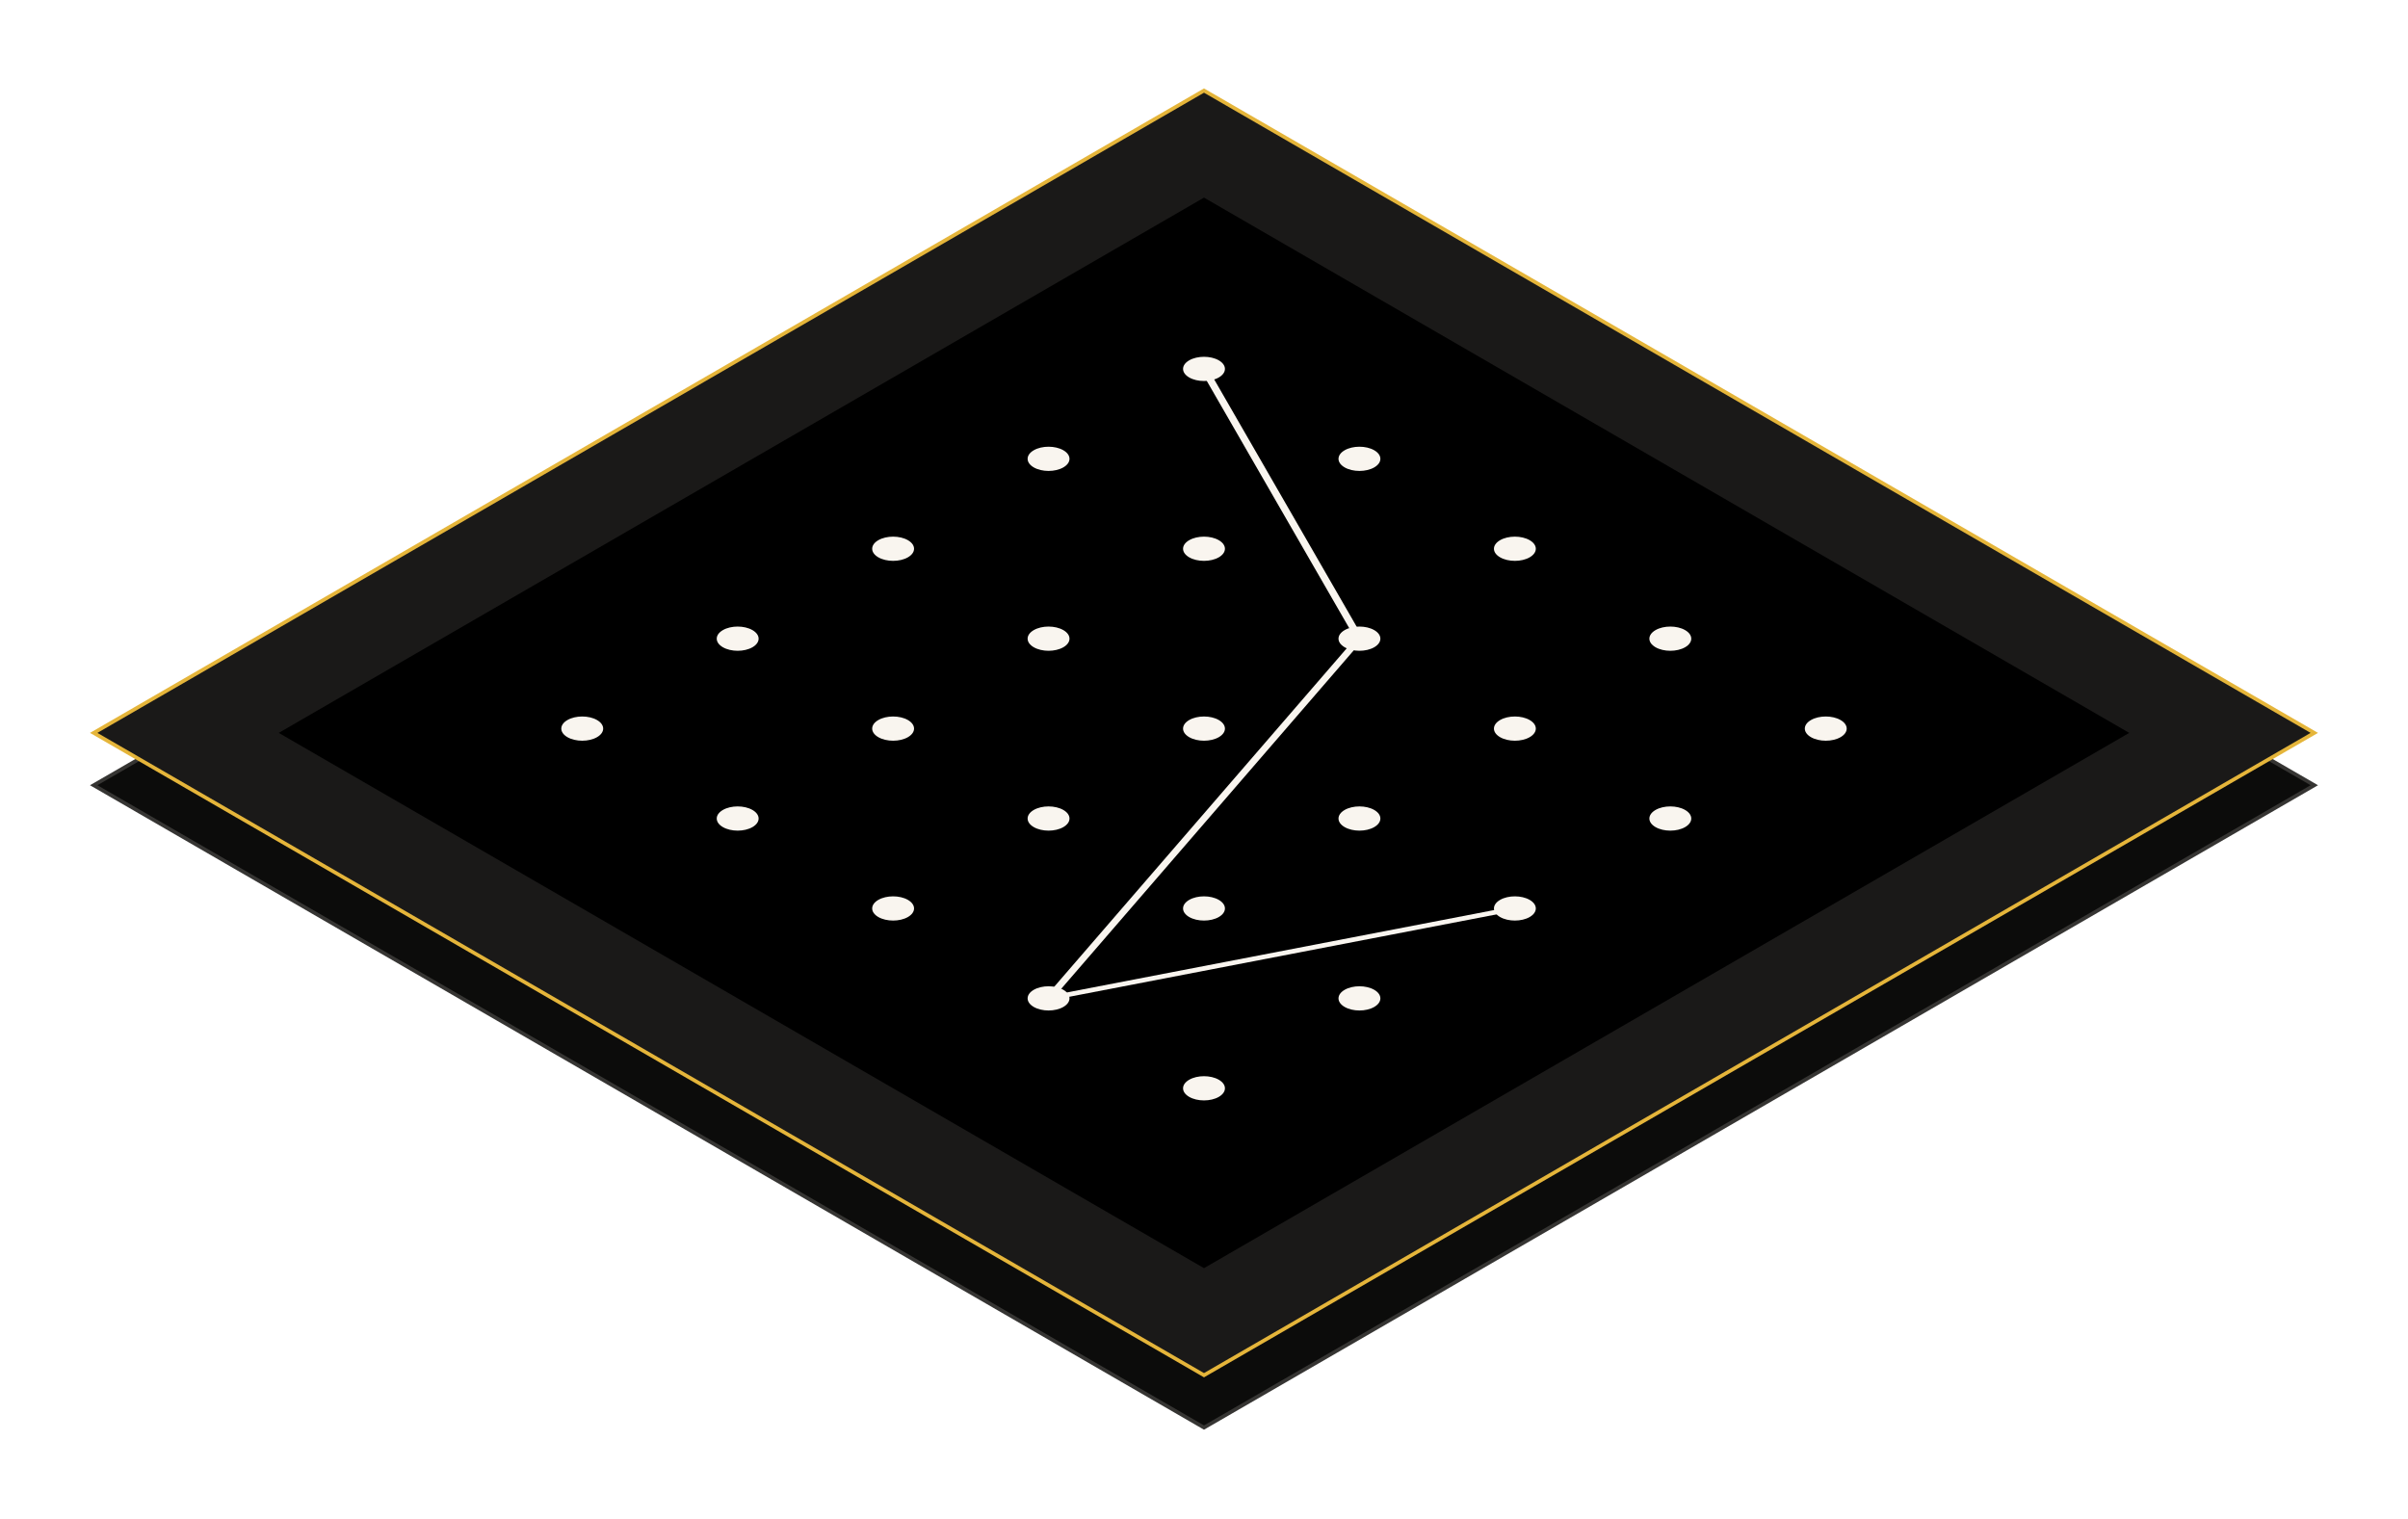
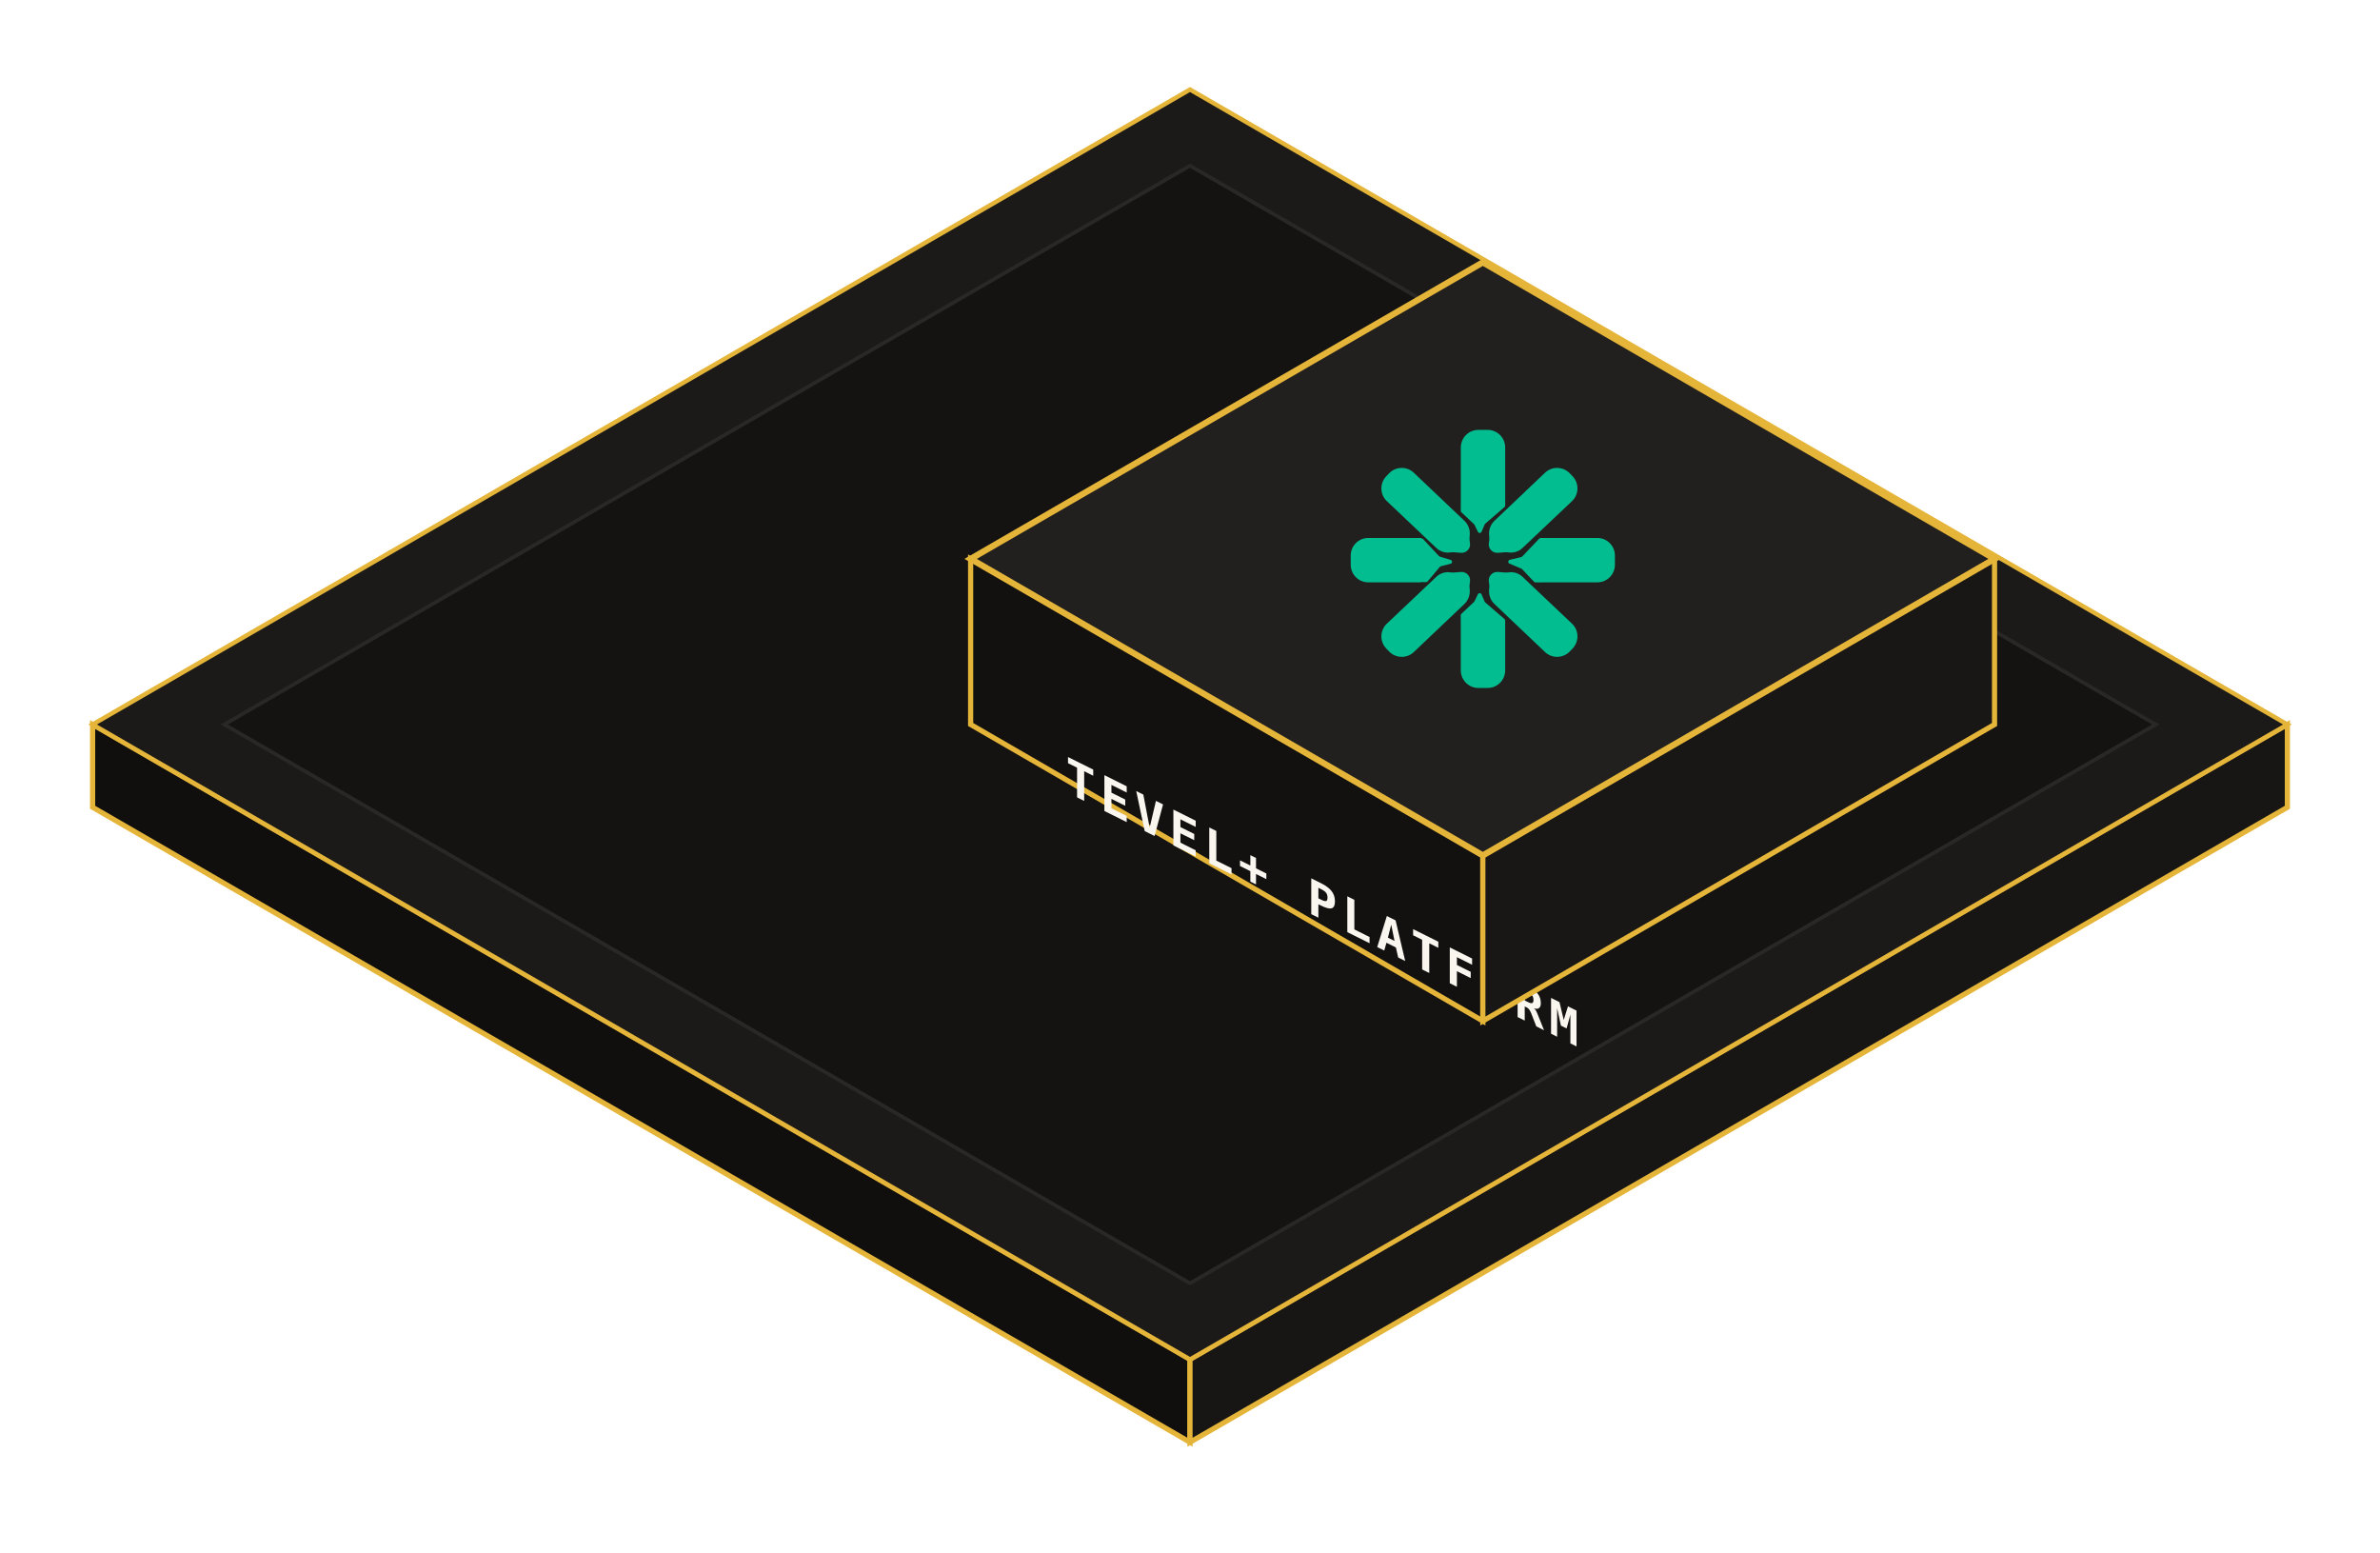
- <svg xmlns="http://www.w3.org/2000/svg" viewBox="-230 -140 460 290" width="460" height="290">
-   <g transform="translate(0 10) matrix(0.707 0.409 -0.707 0.409 0 0)">
-     <rect x="-150" y="-150" width="300" height="300" fill="#0c0c0b" stroke="#363533" stroke-width="1" />
+ <svg xmlns="http://www.w3.org/2000/svg" viewBox="-230 -140 460 300" width="460" height="300">
+   <polygon points="-212.1,0 0,122.7 0,138.7 -212.1,16" fill="#100f0e" stroke="#e5b53a" stroke-width="1" />
+   <polygon points="0,122.7 212.1,0 212.1,16 0,138.7" fill="#171615" stroke="#e5b53a" stroke-width="1" />
+   <g transform="matrix(0.707 0.409 -0.707 0.409 0 0)">
+     <rect x="-150" y="-150" width="300" height="300" fill="#1b1a19" stroke="#e5b53a" stroke-width="1.2" />
+     <rect x="-132" y="-132" width="264" height="264" fill="#141312" stroke="#292826" stroke-width="1" />
  </g>
-   <g transform="matrix(0.707 0.409 -0.707 0.409 0 0)">
-     <rect x="-150" y="-150" width="300" height="300" fill="#1a1918" stroke="#e5b53a" stroke-width="1" />
-     <rect x="-125" y="-125" width="250" height="250" fill="#000000" />
-     <circle cx="-85" cy="-85" r="4" fill="#f9f5ef" />
-     <circle cx="-43" cy="-85" r="4" fill="#f9f5ef" />
-     <circle cx="-1" cy="-85" r="4" fill="#f9f5ef" />
-     <circle cx="41" cy="-85" r="4" fill="#f9f5ef" />
-     <circle cx="83" cy="-85" r="4" fill="#f9f5ef" />
-     <circle cx="-85" cy="-43" r="4" fill="#f9f5ef" />
-     <circle cx="-43" cy="-43" r="4" fill="#f9f5ef" />
-     <circle cx="-1" cy="-43" r="4" fill="#f9f5ef" />
-     <circle cx="41" cy="-43" r="4" fill="#f9f5ef" />
-     <circle cx="83" cy="-43" r="4" fill="#f9f5ef" />
-     <circle cx="-85" cy="-1" r="4" fill="#f9f5ef" />
-     <circle cx="-43" cy="-1" r="4" fill="#f9f5ef" />
-     <circle cx="-1" cy="-1" r="4" fill="#f9f5ef" />
-     <circle cx="41" cy="-1" r="4" fill="#f9f5ef" />
-     <circle cx="83" cy="-1" r="4" fill="#f9f5ef" />
-     <circle cx="-85" cy="41" r="4" fill="#f9f5ef" />
-     <circle cx="-43" cy="41" r="4" fill="#f9f5ef" />
-     <circle cx="-1" cy="41" r="4" fill="#f9f5ef" />
-     <circle cx="41" cy="41" r="4" fill="#f9f5ef" />
-     <circle cx="83" cy="41" r="4" fill="#f9f5ef" />
-     <circle cx="-85" cy="83" r="4" fill="#f9f5ef" />
-     <circle cx="-43" cy="83" r="4" fill="#f9f5ef" />
-     <circle cx="-1" cy="83" r="4" fill="#f9f5ef" />
-     <circle cx="41" cy="83" r="4" fill="#f9f5ef" />
-     <circle cx="83" cy="83" r="4" fill="#f9f5ef" />
-     <path d="M-85 -85 L-1 -43 L41 83 L83 -1" stroke="#f9f5ef" stroke-width="1.5" fill="none" />
+   <polygon points="-42.4,0 56.6,57.3 56.6,25.3 -42.4,-32" fill="#121110" stroke="#e5b53a" stroke-width="1" />
+   <g transform="translate(-24, 13) skewY(26.5)">
+     <text fill="#f9f5ef" font-size="9.5" font-family="ui-monospace, monospace" letter-spacing="0.1em" font-weight="bold">TEVEL+ PLATFORM</text>
+   </g>
+   <polygon points="56.6,57.3 155.5,0 155.5,-32 56.6,25.3" fill="#181716" stroke="#e5b53a" stroke-width="1" />
+   <polygon points="56.6,-89.3 155.5,-32 56.6,25.3 -42.4,-32" fill="#21201f" stroke="#e5b53a" stroke-width="1.2" />
+   <g transform="translate(56.6, -32) scale(0.016) translate(-1596, -1558)" fill="#02bd8f">
+     <path d="M1536.35 1985.43C1545.48 1966.77 1572.32 1967.47 1580.45 1986.59L1618.08 2075.01C1619.53 2078.43 1621.75 2081.47 1624.57 2083.89L1859.74 2286.32L1858.02 2286.44C1862.81 2290.87 1865.81 2297.2 1865.81 2304.24V2904.82C1865.81 3022 1770.81 3116.99 1653.63 3116.99H1541.98C1424.8 3116.99 1329.81 3022 1329.81 2904.82V2322.66L1329.31 2322.7V2239.18C1329.31 2232.51 1332.05 2226.14 1336.9 2221.55L1489.78 2077.17C1491.9 2075.17 1493.64 2072.81 1494.92 2070.19L1536.35 1985.43Z" />
+     <path d="M1034.84 1773.82C1079.77 1731.3 1141.73 1711.73 1202.93 1720.73C1217.6 1722.89 1232.46 1723.43 1247.24 1722.33L1332.35 1716.01C1397.85 1711.14 1450.81 1768.55 1440.68 1833.45L1437.37 1854.67C1434.8 1871.15 1434.18 1887.88 1435.53 1904.51L1437.8 1932.45C1442.99 1996.34 1418.99 2059.15 1372.52 2103.3L762.416 2682.95C677.947 2763.2 544.546 2760.24 463.712 2676.33L429.684 2641.01C347.946 2556.16 351.071 2420.94 436.643 2339.95L1034.84 1773.82Z" />
+     <path d="M1034.84 1426.86C1079.77 1469.39 1141.73 1488.96 1202.93 1479.95C1217.6 1477.8 1232.46 1477.26 1247.24 1478.36L1332.35 1484.68C1397.85 1489.55 1450.81 1432.14 1440.68 1367.24L1437.37 1346.02C1434.8 1329.54 1434.18 1312.81 1435.53 1296.18L1437.8 1268.24C1442.99 1204.35 1418.99 1141.54 1372.52 1097.39L762.416 517.742C677.947 437.49 544.546 440.444 463.712 524.356L429.684 559.68C347.946 644.532 351.071 779.752 436.643 860.737L1034.84 1426.86Z" />
+     <path d="M2074.55 1773.82C2029.61 1731.3 1967.66 1711.73 1906.46 1720.73C1891.79 1722.89 1876.93 1723.43 1862.14 1722.33L1777.04 1716.01C1711.54 1711.14 1658.58 1768.55 1668.71 1833.45L1672.02 1854.67C1674.59 1871.15 1675.21 1887.88 1673.86 1904.51L1671.59 1932.45C1666.4 1996.34 1690.4 2059.15 1736.87 2103.3L2346.97 2682.95C2431.44 2763.2 2564.84 2760.24 2645.67 2676.33L2679.7 2641.01C2761.44 2556.16 2758.32 2420.94 2672.74 2339.95L2074.55 1773.82Z" />
+     <path d="M2074.55 1426.86C2029.61 1469.39 1967.66 1488.96 1906.46 1479.95C1891.79 1477.8 1876.93 1477.26 1862.14 1478.36L1777.04 1484.68C1711.54 1489.55 1658.58 1432.14 1668.71 1367.24L1672.02 1346.02C1674.59 1329.54 1675.21 1312.81 1673.86 1296.18L1671.59 1268.24C1666.4 1204.35 1690.4 1141.54 1736.87 1097.39L2346.97 517.742C2431.44 437.49 2564.84 440.444 2645.67 524.356L2679.7 559.68C2761.44 644.532 2758.32 779.752 2672.74 860.737L2074.55 1426.86Z" />
+     <path d="M1917.9 1615.21C1896.34 1606.1 1898.92 1574.75 1921.68 1569.29L2059.86 1536.16C2064.41 1535.07 2068.55 1532.69 2071.78 1529.29L2279.01 1311.39L2279.08 1312.39C2283.47 1308.02 2289.51 1305.33 2296.19 1305.33L2979.26 1305.33C3096.44 1305.33 3191.43 1400.32 3191.43 1517.5L3191.43 1629.15C3191.43 1746.33 3096.44 1841.33 2979.26 1841.33L2315.35 1841.33L2315.39 1841.83L2231.87 1841.83C2225.2 1841.83 2218.83 1839.08 2214.25 1834.23L2070.33 1681.85C2068.03 1679.41 2065.24 1677.47 2062.14 1676.17L1917.9 1615.21Z" />
+     <path d="M1536.54 1231.25C1545.66 1249.91 1572.5 1249.21 1580.63 1230.09L1618.26 1141.67C1619.72 1138.25 1621.94 1135.21 1624.75 1132.79L1855.29 934.358C1856.87 933.293 1858.31 932.045 1859.6 930.647L1859.93 930.362L1859.86 930.358C1863.67 926.074 1865.99 920.429 1865.99 914.241V212.176C1865.99 94.995 1771 3.83824e-05 1653.82 3.83824e-05H1542.17C1424.99 3.83824e-05 1329.99 94.995 1329.99 212.176V894.024L1329.49 893.989V977.501C1329.49 984.172 1332.24 990.549 1337.09 995.13L1489.97 1139.51C1492.08 1141.51 1493.82 1143.88 1495.1 1146.49L1536.54 1231.25Z" />
+     <path d="M1206.04 1617.05C1229.84 1610.98 1230.56 1577.43 1207.04 1570.34L1077.72 1531.37C1073.63 1530.14 1069.94 1527.85 1067.02 1524.74L863.856 1307.99L863.108 1318.9C859.197 1310.76 850.874 1305.14 841.238 1305.14L212.169 1305.16C94.991 1305.17 0 1400.16 0 1517.34L0 1628.99C0 1746.17 94.999 1841.17 212.183 1841.16L841.24 1841.14C845.261 1841.14 849.054 1840.16 852.393 1838.43L910.165 1838.43C917.318 1838.43 924.105 1835.27 928.712 1829.8L1075.97 1654.94C1079.23 1651.07 1083.62 1648.32 1088.52 1647.07L1206.04 1617.05Z" />
  </g>
</svg>
